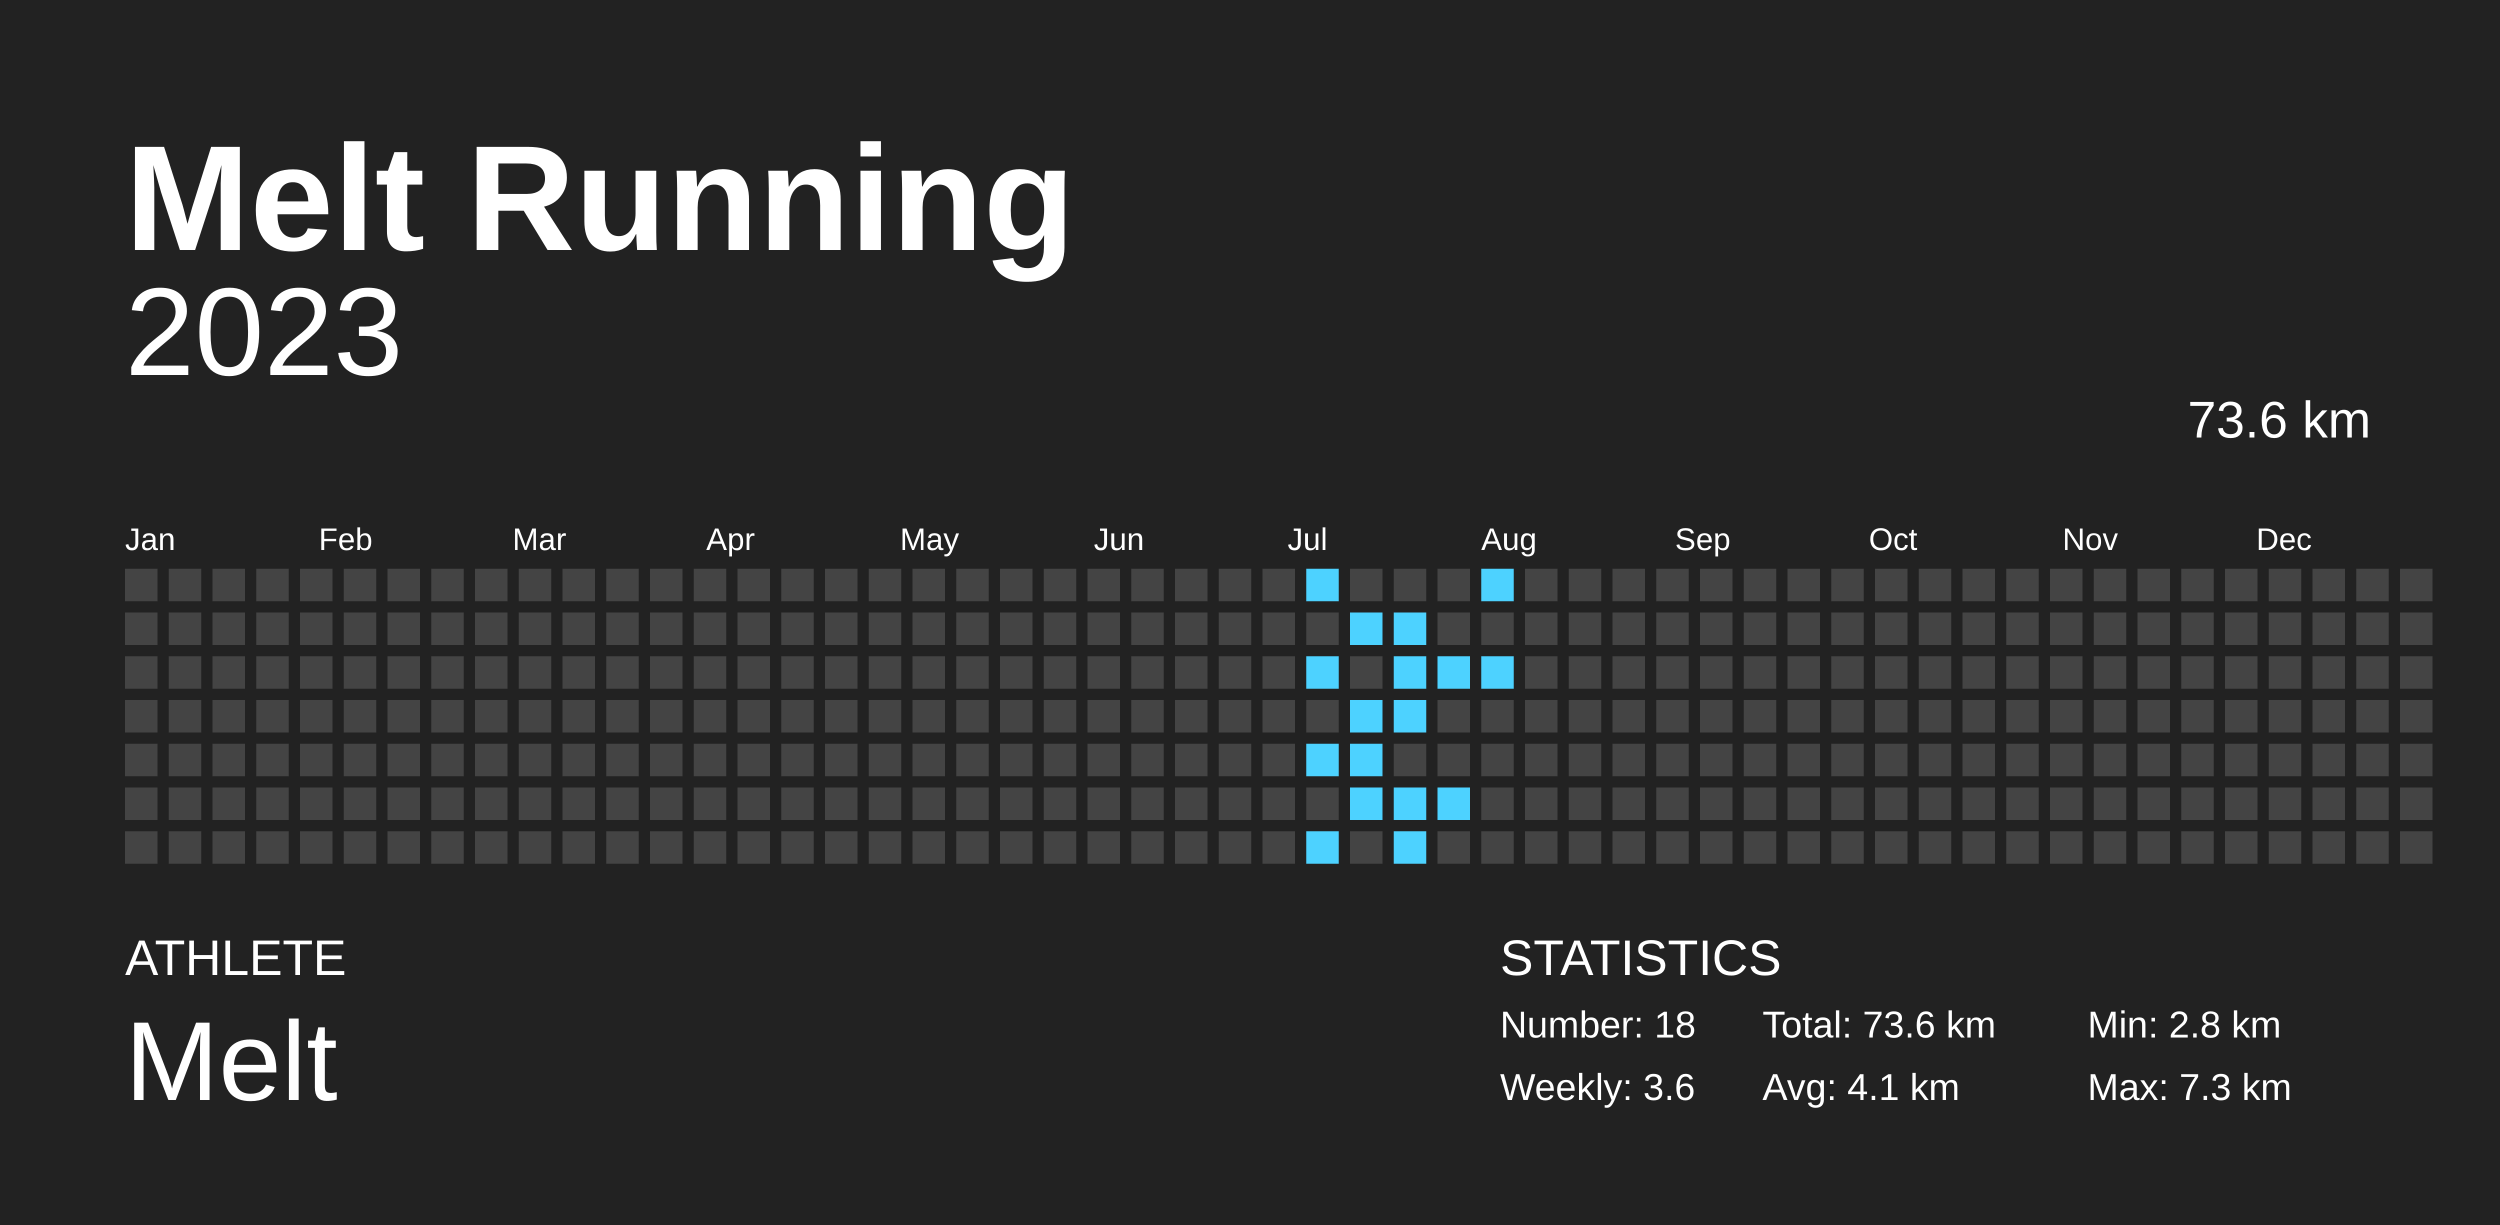
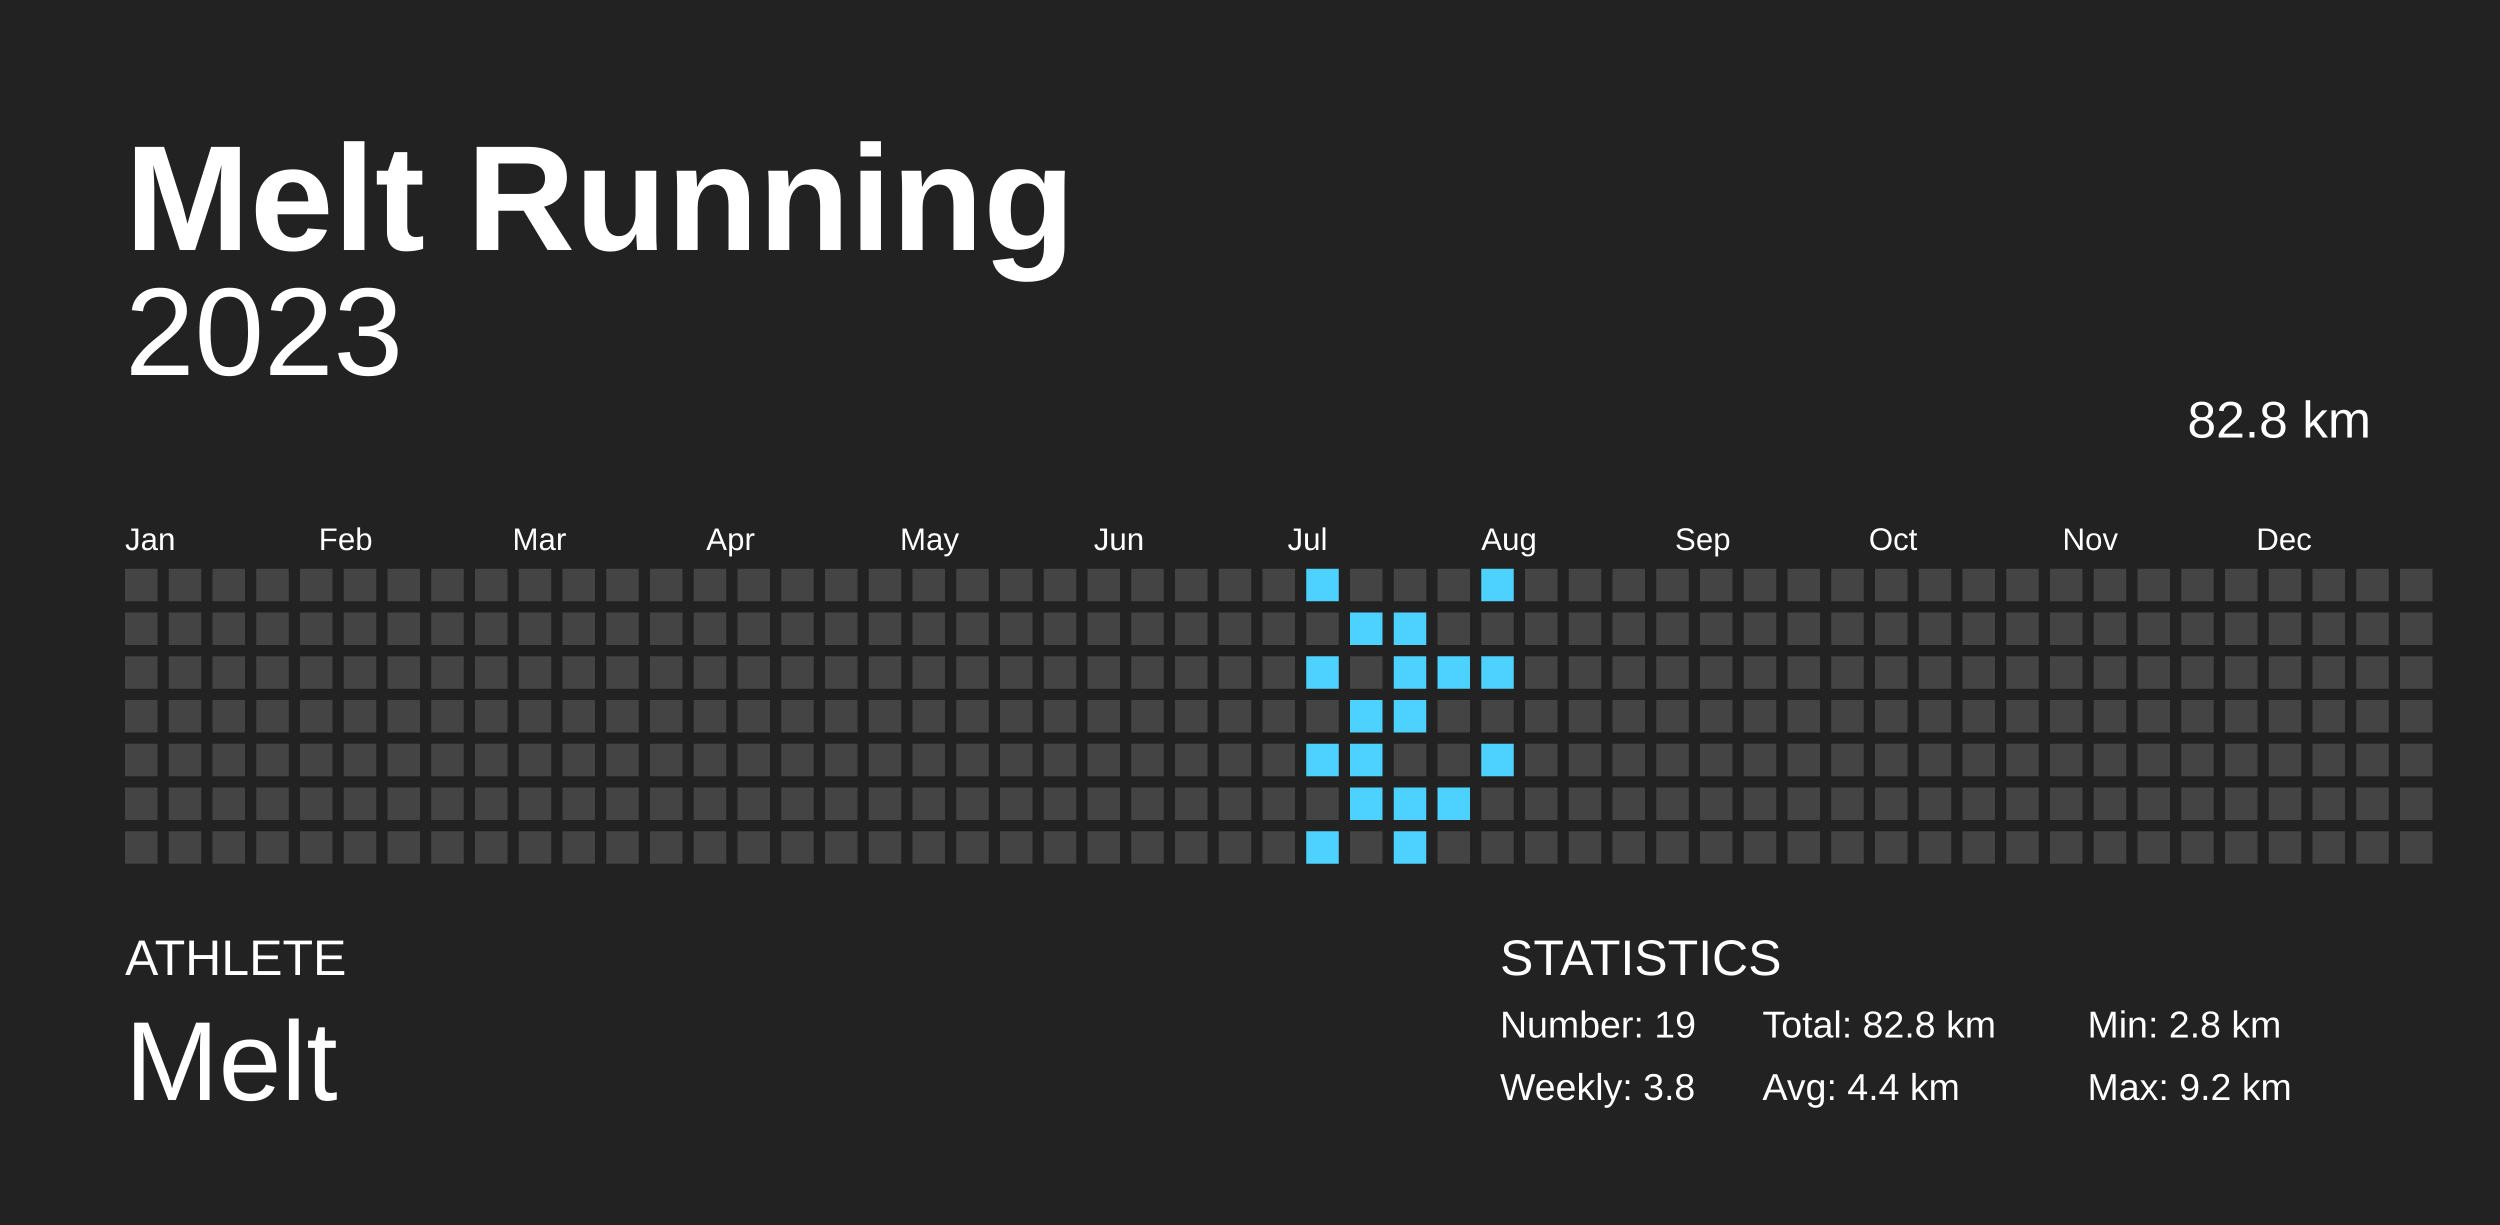
<svg xmlns="http://www.w3.org/2000/svg" baseProfile="full" height="98mm" version="1.1" viewBox="0,0,200,98" width="200mm">
  <defs />
  <rect fill="#222222" height="98" width="200" x="0" y="0" />
  <text fill="#FFFFFF" style="font-size:12px; font-family:Arial; font-weight:bold;" x="10" y="20">Melt Running</text>
  <text fill="#FFFFFF" style="font-size:4px; font-family:Arial" x="10" y="78">ATHLETE</text>
  <text fill="#FFFFFF" style="font-size:9px; font-family:Arial" x="10" y="88">Melt</text>
  <text fill="#FFFFFF" style="font-size:4px; font-family:Arial" x="120" y="78">STATISTICS</text>
-   <text fill="#FFFFFF" style="font-size:3px; font-family:Arial" x="120" y="83">Number: 18</text>
-   <text fill="#FFFFFF" style="font-size:3px; font-family:Arial" x="120" y="88">Weekly: 3.6</text>
-   <text fill="#FFFFFF" style="font-size:3px; font-family:Arial" x="141" y="83">Total: 73.6 km</text>
-   <text fill="#FFFFFF" style="font-size:3px; font-family:Arial" x="141" y="88">Avg: 4.1 km</text>
+   <text fill="#FFFFFF" style="font-size:3px; font-family:Arial" x="120" y="83">Number: 19</text>
+   <text fill="#FFFFFF" style="font-size:3px; font-family:Arial" x="120" y="88">Weekly: 3.8</text>
+   <text fill="#FFFFFF" style="font-size:3px; font-family:Arial" x="141" y="83">Total: 82.8 km</text>
+   <text fill="#FFFFFF" style="font-size:3px; font-family:Arial" x="141" y="88">Avg: 4.4 km</text>
  <text fill="#FFFFFF" style="font-size:3px; font-family:Arial" x="167" y="83">Min: 2.8 km</text>
-   <text fill="#FFFFFF" style="font-size:3px; font-family:Arial" x="167" y="88">Max: 7.3 km</text>
+   <text fill="#FFFFFF" style="font-size:3px; font-family:Arial" x="167" y="88">Max: 9.2 km</text>
  <text alignment-baseline="hanging" fill="#FFFFFF" style="font-size:10.0px; font-family:Arial;" x="10" y="30">2023</text>
-   <text alignment-baseline="hanging" fill="#FFFFFF" style="font-size:4.125px; font-family:Arial;" x="175" y="35">73.6 km</text>
+   <text alignment-baseline="hanging" fill="#FFFFFF" style="font-size:4.125px; font-family:Arial;" x="175" y="35">82.8 km</text>
  <text fill="#FFFFFF" style="font-size:2.5px; font-family:Arial" x="10.0" y="44">Jan</text>
  <text fill="#FFFFFF" style="font-size:2.5px; font-family:Arial" x="25.5" y="44">Feb</text>
  <text fill="#FFFFFF" style="font-size:2.5px; font-family:Arial" x="41.0" y="44">Mar</text>
  <text fill="#FFFFFF" style="font-size:2.5px; font-family:Arial" x="56.5" y="44">Apr</text>
  <text fill="#FFFFFF" style="font-size:2.5px; font-family:Arial" x="72.0" y="44">May</text>
  <text fill="#FFFFFF" style="font-size:2.5px; font-family:Arial" x="87.5" y="44">Jun</text>
  <text fill="#FFFFFF" style="font-size:2.5px; font-family:Arial" x="103.0" y="44">Jul</text>
  <text fill="#FFFFFF" style="font-size:2.5px; font-family:Arial" x="118.5" y="44">Aug</text>
  <text fill="#FFFFFF" style="font-size:2.5px; font-family:Arial" x="134.0" y="44">Sep</text>
  <text fill="#FFFFFF" style="font-size:2.5px; font-family:Arial" x="149.5" y="44">Oct</text>
  <text fill="#FFFFFF" style="font-size:2.5px; font-family:Arial" x="165.0" y="44">Nov</text>
  <text fill="#FFFFFF" style="font-size:2.5px; font-family:Arial" x="180.5" y="44">Dec</text>
  <rect fill="#444444" height="2.6" width="2.6" x="10.0" y="45.5" />
  <rect fill="#444444" height="2.6" width="2.6" x="10.0" y="49.0" />
  <rect fill="#444444" height="2.6" width="2.6" x="10.0" y="52.5" />
  <rect fill="#444444" height="2.6" width="2.6" x="10.0" y="56.0" />
  <rect fill="#444444" height="2.6" width="2.6" x="10.0" y="59.5" />
  <rect fill="#444444" height="2.6" width="2.6" x="10.0" y="63.0" />
  <rect fill="#444444" height="2.6" width="2.6" x="10.0" y="66.5" />
  <rect fill="#444444" height="2.6" width="2.6" x="13.5" y="45.5" />
  <rect fill="#444444" height="2.6" width="2.6" x="13.5" y="49.0" />
  <rect fill="#444444" height="2.6" width="2.6" x="13.5" y="52.5" />
  <rect fill="#444444" height="2.6" width="2.6" x="13.5" y="56.0" />
  <rect fill="#444444" height="2.6" width="2.6" x="13.5" y="59.5" />
  <rect fill="#444444" height="2.6" width="2.6" x="13.5" y="63.0" />
  <rect fill="#444444" height="2.6" width="2.6" x="13.5" y="66.5" />
  <rect fill="#444444" height="2.6" width="2.6" x="17.0" y="45.5" />
  <rect fill="#444444" height="2.6" width="2.6" x="17.0" y="49.0" />
  <rect fill="#444444" height="2.6" width="2.6" x="17.0" y="52.5" />
  <rect fill="#444444" height="2.6" width="2.6" x="17.0" y="56.0" />
  <rect fill="#444444" height="2.6" width="2.6" x="17.0" y="59.5" />
  <rect fill="#444444" height="2.6" width="2.6" x="17.0" y="63.0" />
  <rect fill="#444444" height="2.6" width="2.6" x="17.0" y="66.5" />
  <rect fill="#444444" height="2.6" width="2.6" x="20.5" y="45.5" />
  <rect fill="#444444" height="2.6" width="2.6" x="20.5" y="49.0" />
  <rect fill="#444444" height="2.6" width="2.6" x="20.5" y="52.5" />
  <rect fill="#444444" height="2.6" width="2.6" x="20.5" y="56.0" />
  <rect fill="#444444" height="2.6" width="2.6" x="20.5" y="59.5" />
  <rect fill="#444444" height="2.6" width="2.6" x="20.5" y="63.0" />
  <rect fill="#444444" height="2.6" width="2.6" x="20.5" y="66.5" />
  <rect fill="#444444" height="2.6" width="2.6" x="24.0" y="45.5" />
  <rect fill="#444444" height="2.6" width="2.6" x="24.0" y="49.0" />
  <rect fill="#444444" height="2.6" width="2.6" x="24.0" y="52.5" />
  <rect fill="#444444" height="2.6" width="2.6" x="24.0" y="56.0" />
  <rect fill="#444444" height="2.6" width="2.6" x="24.0" y="59.5" />
  <rect fill="#444444" height="2.6" width="2.6" x="24.0" y="63.0" />
  <rect fill="#444444" height="2.6" width="2.6" x="24.0" y="66.5" />
  <rect fill="#444444" height="2.6" width="2.6" x="27.5" y="45.5" />
  <rect fill="#444444" height="2.6" width="2.6" x="27.5" y="49.0" />
  <rect fill="#444444" height="2.6" width="2.6" x="27.5" y="52.5" />
  <rect fill="#444444" height="2.6" width="2.6" x="27.5" y="56.0" />
  <rect fill="#444444" height="2.6" width="2.6" x="27.5" y="59.5" />
  <rect fill="#444444" height="2.6" width="2.6" x="27.5" y="63.0" />
  <rect fill="#444444" height="2.6" width="2.6" x="27.5" y="66.5" />
  <rect fill="#444444" height="2.6" width="2.6" x="31.0" y="45.5" />
  <rect fill="#444444" height="2.6" width="2.6" x="31.0" y="49.0" />
  <rect fill="#444444" height="2.6" width="2.6" x="31.0" y="52.5" />
  <rect fill="#444444" height="2.6" width="2.6" x="31.0" y="56.0" />
  <rect fill="#444444" height="2.6" width="2.6" x="31.0" y="59.5" />
  <rect fill="#444444" height="2.6" width="2.6" x="31.0" y="63.0" />
  <rect fill="#444444" height="2.6" width="2.6" x="31.0" y="66.5" />
  <rect fill="#444444" height="2.6" width="2.6" x="34.5" y="45.5" />
  <rect fill="#444444" height="2.6" width="2.6" x="34.5" y="49.0" />
  <rect fill="#444444" height="2.6" width="2.6" x="34.5" y="52.5" />
  <rect fill="#444444" height="2.6" width="2.6" x="34.5" y="56.0" />
  <rect fill="#444444" height="2.6" width="2.6" x="34.5" y="59.5" />
  <rect fill="#444444" height="2.6" width="2.6" x="34.5" y="63.0" />
  <rect fill="#444444" height="2.6" width="2.6" x="34.5" y="66.5" />
  <rect fill="#444444" height="2.6" width="2.6" x="38.0" y="45.5" />
  <rect fill="#444444" height="2.6" width="2.6" x="38.0" y="49.0" />
  <rect fill="#444444" height="2.6" width="2.6" x="38.0" y="52.5" />
  <rect fill="#444444" height="2.6" width="2.6" x="38.0" y="56.0" />
  <rect fill="#444444" height="2.6" width="2.6" x="38.0" y="59.5" />
  <rect fill="#444444" height="2.6" width="2.6" x="38.0" y="63.0" />
  <rect fill="#444444" height="2.6" width="2.6" x="38.0" y="66.5" />
  <rect fill="#444444" height="2.6" width="2.6" x="41.5" y="45.5" />
  <rect fill="#444444" height="2.6" width="2.6" x="41.5" y="49.0" />
  <rect fill="#444444" height="2.6" width="2.6" x="41.5" y="52.5" />
  <rect fill="#444444" height="2.6" width="2.6" x="41.5" y="56.0" />
  <rect fill="#444444" height="2.6" width="2.6" x="41.5" y="59.5" />
  <rect fill="#444444" height="2.6" width="2.6" x="41.5" y="63.0" />
  <rect fill="#444444" height="2.6" width="2.6" x="41.5" y="66.5" />
  <rect fill="#444444" height="2.6" width="2.6" x="45.0" y="45.5" />
  <rect fill="#444444" height="2.6" width="2.6" x="45.0" y="49.0" />
  <rect fill="#444444" height="2.6" width="2.6" x="45.0" y="52.5" />
  <rect fill="#444444" height="2.6" width="2.6" x="45.0" y="56.0" />
  <rect fill="#444444" height="2.6" width="2.6" x="45.0" y="59.5" />
  <rect fill="#444444" height="2.6" width="2.6" x="45.0" y="63.0" />
  <rect fill="#444444" height="2.6" width="2.6" x="45.0" y="66.5" />
  <rect fill="#444444" height="2.6" width="2.6" x="48.5" y="45.5" />
  <rect fill="#444444" height="2.6" width="2.6" x="48.5" y="49.0" />
  <rect fill="#444444" height="2.6" width="2.6" x="48.5" y="52.5" />
  <rect fill="#444444" height="2.6" width="2.6" x="48.5" y="56.0" />
  <rect fill="#444444" height="2.6" width="2.6" x="48.5" y="59.5" />
  <rect fill="#444444" height="2.6" width="2.6" x="48.5" y="63.0" />
  <rect fill="#444444" height="2.6" width="2.6" x="48.5" y="66.5" />
  <rect fill="#444444" height="2.6" width="2.6" x="52.0" y="45.5" />
  <rect fill="#444444" height="2.6" width="2.6" x="52.0" y="49.0" />
  <rect fill="#444444" height="2.6" width="2.6" x="52.0" y="52.5" />
  <rect fill="#444444" height="2.6" width="2.6" x="52.0" y="56.0" />
  <rect fill="#444444" height="2.6" width="2.6" x="52.0" y="59.5" />
  <rect fill="#444444" height="2.6" width="2.6" x="52.0" y="63.0" />
  <rect fill="#444444" height="2.6" width="2.6" x="52.0" y="66.5" />
  <rect fill="#444444" height="2.6" width="2.6" x="55.5" y="45.5" />
  <rect fill="#444444" height="2.6" width="2.6" x="55.5" y="49.0" />
  <rect fill="#444444" height="2.6" width="2.6" x="55.5" y="52.5" />
  <rect fill="#444444" height="2.6" width="2.6" x="55.5" y="56.0" />
  <rect fill="#444444" height="2.6" width="2.6" x="55.5" y="59.5" />
  <rect fill="#444444" height="2.6" width="2.6" x="55.5" y="63.0" />
  <rect fill="#444444" height="2.6" width="2.6" x="55.5" y="66.5" />
  <rect fill="#444444" height="2.6" width="2.6" x="59.0" y="45.5" />
  <rect fill="#444444" height="2.6" width="2.6" x="59.0" y="49.0" />
  <rect fill="#444444" height="2.6" width="2.6" x="59.0" y="52.5" />
  <rect fill="#444444" height="2.6" width="2.6" x="59.0" y="56.0" />
  <rect fill="#444444" height="2.6" width="2.6" x="59.0" y="59.5" />
  <rect fill="#444444" height="2.6" width="2.6" x="59.0" y="63.0" />
  <rect fill="#444444" height="2.6" width="2.6" x="59.0" y="66.5" />
  <rect fill="#444444" height="2.6" width="2.6" x="62.5" y="45.5" />
  <rect fill="#444444" height="2.6" width="2.6" x="62.5" y="49.0" />
  <rect fill="#444444" height="2.6" width="2.6" x="62.5" y="52.5" />
  <rect fill="#444444" height="2.6" width="2.6" x="62.5" y="56.0" />
  <rect fill="#444444" height="2.6" width="2.6" x="62.5" y="59.5" />
  <rect fill="#444444" height="2.6" width="2.6" x="62.5" y="63.0" />
  <rect fill="#444444" height="2.6" width="2.6" x="62.5" y="66.5" />
  <rect fill="#444444" height="2.6" width="2.6" x="66.0" y="45.5" />
  <rect fill="#444444" height="2.6" width="2.6" x="66.0" y="49.0" />
  <rect fill="#444444" height="2.6" width="2.6" x="66.0" y="52.5" />
  <rect fill="#444444" height="2.6" width="2.6" x="66.0" y="56.0" />
  <rect fill="#444444" height="2.6" width="2.6" x="66.0" y="59.5" />
  <rect fill="#444444" height="2.6" width="2.6" x="66.0" y="63.0" />
  <rect fill="#444444" height="2.6" width="2.6" x="66.0" y="66.5" />
  <rect fill="#444444" height="2.6" width="2.6" x="69.5" y="45.5" />
  <rect fill="#444444" height="2.6" width="2.6" x="69.5" y="49.0" />
  <rect fill="#444444" height="2.6" width="2.6" x="69.5" y="52.5" />
  <rect fill="#444444" height="2.6" width="2.6" x="69.5" y="56.0" />
  <rect fill="#444444" height="2.6" width="2.6" x="69.5" y="59.5" />
  <rect fill="#444444" height="2.6" width="2.6" x="69.5" y="63.0" />
  <rect fill="#444444" height="2.6" width="2.6" x="69.5" y="66.5" />
  <rect fill="#444444" height="2.6" width="2.6" x="73.0" y="45.5" />
  <rect fill="#444444" height="2.6" width="2.6" x="73.0" y="49.0" />
  <rect fill="#444444" height="2.6" width="2.6" x="73.0" y="52.5" />
  <rect fill="#444444" height="2.6" width="2.6" x="73.0" y="56.0" />
  <rect fill="#444444" height="2.6" width="2.6" x="73.0" y="59.5" />
  <rect fill="#444444" height="2.6" width="2.6" x="73.0" y="63.0" />
  <rect fill="#444444" height="2.6" width="2.6" x="73.0" y="66.5" />
  <rect fill="#444444" height="2.6" width="2.6" x="76.5" y="45.5" />
  <rect fill="#444444" height="2.6" width="2.6" x="76.5" y="49.0" />
  <rect fill="#444444" height="2.6" width="2.6" x="76.5" y="52.5" />
  <rect fill="#444444" height="2.6" width="2.6" x="76.5" y="56.0" />
  <rect fill="#444444" height="2.6" width="2.6" x="76.5" y="59.5" />
  <rect fill="#444444" height="2.6" width="2.6" x="76.5" y="63.0" />
  <rect fill="#444444" height="2.6" width="2.6" x="76.5" y="66.5" />
  <rect fill="#444444" height="2.6" width="2.6" x="80.0" y="45.5" />
  <rect fill="#444444" height="2.6" width="2.6" x="80.0" y="49.0" />
  <rect fill="#444444" height="2.6" width="2.6" x="80.0" y="52.5" />
  <rect fill="#444444" height="2.6" width="2.6" x="80.0" y="56.0" />
  <rect fill="#444444" height="2.6" width="2.6" x="80.0" y="59.5" />
  <rect fill="#444444" height="2.6" width="2.6" x="80.0" y="63.0" />
  <rect fill="#444444" height="2.6" width="2.6" x="80.0" y="66.5" />
  <rect fill="#444444" height="2.6" width="2.6" x="83.5" y="45.5" />
  <rect fill="#444444" height="2.6" width="2.6" x="83.5" y="49.0" />
  <rect fill="#444444" height="2.6" width="2.6" x="83.5" y="52.5" />
  <rect fill="#444444" height="2.6" width="2.6" x="83.5" y="56.0" />
  <rect fill="#444444" height="2.6" width="2.6" x="83.5" y="59.5" />
  <rect fill="#444444" height="2.6" width="2.6" x="83.5" y="63.0" />
  <rect fill="#444444" height="2.6" width="2.6" x="83.5" y="66.5" />
  <rect fill="#444444" height="2.6" width="2.6" x="87.0" y="45.5" />
  <rect fill="#444444" height="2.6" width="2.6" x="87.0" y="49.0" />
  <rect fill="#444444" height="2.6" width="2.6" x="87.0" y="52.5" />
  <rect fill="#444444" height="2.6" width="2.6" x="87.0" y="56.0" />
  <rect fill="#444444" height="2.6" width="2.6" x="87.0" y="59.5" />
  <rect fill="#444444" height="2.6" width="2.6" x="87.0" y="63.0" />
  <rect fill="#444444" height="2.6" width="2.6" x="87.0" y="66.5" />
  <rect fill="#444444" height="2.6" width="2.6" x="90.5" y="45.5" />
  <rect fill="#444444" height="2.6" width="2.6" x="90.5" y="49.0" />
  <rect fill="#444444" height="2.6" width="2.6" x="90.5" y="52.5" />
  <rect fill="#444444" height="2.6" width="2.6" x="90.5" y="56.0" />
  <rect fill="#444444" height="2.6" width="2.6" x="90.5" y="59.5" />
  <rect fill="#444444" height="2.6" width="2.6" x="90.5" y="63.0" />
  <rect fill="#444444" height="2.6" width="2.6" x="90.5" y="66.5" />
  <rect fill="#444444" height="2.6" width="2.6" x="94.0" y="45.5" />
  <rect fill="#444444" height="2.6" width="2.6" x="94.0" y="49.0" />
  <rect fill="#444444" height="2.6" width="2.6" x="94.0" y="52.5" />
  <rect fill="#444444" height="2.6" width="2.6" x="94.0" y="56.0" />
  <rect fill="#444444" height="2.6" width="2.6" x="94.0" y="59.5" />
  <rect fill="#444444" height="2.6" width="2.6" x="94.0" y="63.0" />
  <rect fill="#444444" height="2.6" width="2.6" x="94.0" y="66.5" />
  <rect fill="#444444" height="2.6" width="2.6" x="97.5" y="45.5" />
  <rect fill="#444444" height="2.6" width="2.6" x="97.5" y="49.0" />
  <rect fill="#444444" height="2.6" width="2.6" x="97.5" y="52.5" />
  <rect fill="#444444" height="2.6" width="2.6" x="97.5" y="56.0" />
  <rect fill="#444444" height="2.6" width="2.6" x="97.5" y="59.5" />
  <rect fill="#444444" height="2.6" width="2.6" x="97.5" y="63.0" />
  <rect fill="#444444" height="2.6" width="2.6" x="97.5" y="66.5" />
  <rect fill="#444444" height="2.6" width="2.6" x="101.0" y="45.5" />
  <rect fill="#444444" height="2.6" width="2.6" x="101.0" y="49.0" />
  <rect fill="#444444" height="2.6" width="2.6" x="101.0" y="52.5" />
  <rect fill="#444444" height="2.6" width="2.6" x="101.0" y="56.0" />
  <rect fill="#444444" height="2.6" width="2.6" x="101.0" y="59.5" />
  <rect fill="#444444" height="2.6" width="2.6" x="101.0" y="63.0" />
  <rect fill="#444444" height="2.6" width="2.6" x="101.0" y="66.5" />
  <rect fill="#4dd2ff" height="2.6" width="2.6" x="104.5" y="45.5" />
  <rect fill="#444444" height="2.6" width="2.6" x="104.5" y="49.0" />
  <rect fill="#4dd2ff" height="2.6" width="2.6" x="104.5" y="52.5" />
  <rect fill="#444444" height="2.6" width="2.6" x="104.5" y="56.0" />
  <rect fill="#4dd2ff" height="2.6" width="2.6" x="104.5" y="59.5" />
  <rect fill="#444444" height="2.6" width="2.6" x="104.5" y="63.0" />
  <rect fill="#4dd2ff" height="2.6" width="2.6" x="104.5" y="66.5" />
  <rect fill="#444444" height="2.6" width="2.6" x="108.0" y="45.5" />
  <rect fill="#4dd2ff" height="2.6" width="2.6" x="108.0" y="49.0" />
  <rect fill="#444444" height="2.6" width="2.6" x="108.0" y="52.5" />
  <rect fill="#4dd2ff" height="2.6" width="2.6" x="108.0" y="56.0" />
  <rect fill="#4dd2ff" height="2.6" width="2.6" x="108.0" y="59.5" />
  <rect fill="#4dd2ff" height="2.6" width="2.6" x="108.0" y="63.0" />
  <rect fill="#444444" height="2.6" width="2.6" x="108.0" y="66.5" />
  <rect fill="#444444" height="2.6" width="2.6" x="111.5" y="45.5" />
  <rect fill="#4dd2ff" height="2.6" width="2.6" x="111.5" y="49.0" />
  <rect fill="#4dd2ff" height="2.6" width="2.6" x="111.5" y="52.5" />
  <rect fill="#4dd2ff" height="2.6" width="2.6" x="111.5" y="56.0" />
  <rect fill="#444444" height="2.6" width="2.6" x="111.5" y="59.5" />
  <rect fill="#4dd2ff" height="2.6" width="2.6" x="111.5" y="63.0" />
  <rect fill="#4dd2ff" height="2.6" width="2.6" x="111.5" y="66.5" />
  <rect fill="#444444" height="2.6" width="2.6" x="115.0" y="45.5" />
  <rect fill="#444444" height="2.6" width="2.6" x="115.0" y="49.0" />
  <rect fill="#4dd2ff" height="2.6" width="2.6" x="115.0" y="52.5" />
  <rect fill="#444444" height="2.6" width="2.6" x="115.0" y="56.0" />
  <rect fill="#444444" height="2.6" width="2.6" x="115.0" y="59.5" />
  <rect fill="#4dd2ff" height="2.6" width="2.6" x="115.0" y="63.0" />
  <rect fill="#444444" height="2.6" width="2.6" x="115.0" y="66.5" />
  <rect fill="#4dd2ff" height="2.6" width="2.6" x="118.5" y="45.5" />
  <rect fill="#444444" height="2.6" width="2.6" x="118.5" y="49.0" />
  <rect fill="#4dd2ff" height="2.6" width="2.6" x="118.5" y="52.5" />
  <rect fill="#444444" height="2.6" width="2.6" x="118.5" y="56.0" />
-   <rect fill="#444444" height="2.6" width="2.6" x="118.5" y="59.5" />
+   <rect fill="#4dd2ff" height="2.6" width="2.6" x="118.5" y="59.5" />
  <rect fill="#444444" height="2.6" width="2.6" x="118.5" y="63.0" />
  <rect fill="#444444" height="2.6" width="2.6" x="118.5" y="66.5" />
  <rect fill="#444444" height="2.6" width="2.6" x="122.0" y="45.5" />
  <rect fill="#444444" height="2.6" width="2.6" x="122.0" y="49.0" />
  <rect fill="#444444" height="2.6" width="2.6" x="122.0" y="52.5" />
  <rect fill="#444444" height="2.6" width="2.6" x="122.0" y="56.0" />
  <rect fill="#444444" height="2.6" width="2.6" x="122.0" y="59.5" />
  <rect fill="#444444" height="2.6" width="2.6" x="122.0" y="63.0" />
  <rect fill="#444444" height="2.6" width="2.6" x="122.0" y="66.5" />
  <rect fill="#444444" height="2.6" width="2.6" x="125.5" y="45.5" />
  <rect fill="#444444" height="2.6" width="2.6" x="125.5" y="49.0" />
  <rect fill="#444444" height="2.6" width="2.6" x="125.5" y="52.5" />
  <rect fill="#444444" height="2.6" width="2.6" x="125.5" y="56.0" />
  <rect fill="#444444" height="2.6" width="2.6" x="125.5" y="59.5" />
  <rect fill="#444444" height="2.6" width="2.6" x="125.5" y="63.0" />
  <rect fill="#444444" height="2.6" width="2.6" x="125.5" y="66.5" />
  <rect fill="#444444" height="2.6" width="2.6" x="129.0" y="45.5" />
  <rect fill="#444444" height="2.6" width="2.6" x="129.0" y="49.0" />
  <rect fill="#444444" height="2.6" width="2.6" x="129.0" y="52.5" />
  <rect fill="#444444" height="2.6" width="2.6" x="129.0" y="56.0" />
  <rect fill="#444444" height="2.6" width="2.6" x="129.0" y="59.5" />
  <rect fill="#444444" height="2.6" width="2.6" x="129.0" y="63.0" />
  <rect fill="#444444" height="2.6" width="2.6" x="129.0" y="66.5" />
  <rect fill="#444444" height="2.6" width="2.6" x="132.5" y="45.5" />
  <rect fill="#444444" height="2.6" width="2.6" x="132.5" y="49.0" />
  <rect fill="#444444" height="2.6" width="2.6" x="132.5" y="52.5" />
  <rect fill="#444444" height="2.6" width="2.6" x="132.5" y="56.0" />
  <rect fill="#444444" height="2.6" width="2.6" x="132.5" y="59.5" />
  <rect fill="#444444" height="2.6" width="2.6" x="132.5" y="63.0" />
  <rect fill="#444444" height="2.6" width="2.6" x="132.5" y="66.5" />
  <rect fill="#444444" height="2.6" width="2.6" x="136.0" y="45.5" />
  <rect fill="#444444" height="2.6" width="2.6" x="136.0" y="49.0" />
  <rect fill="#444444" height="2.6" width="2.6" x="136.0" y="52.5" />
  <rect fill="#444444" height="2.6" width="2.6" x="136.0" y="56.0" />
  <rect fill="#444444" height="2.6" width="2.6" x="136.0" y="59.5" />
  <rect fill="#444444" height="2.6" width="2.6" x="136.0" y="63.0" />
  <rect fill="#444444" height="2.6" width="2.6" x="136.0" y="66.5" />
  <rect fill="#444444" height="2.6" width="2.6" x="139.5" y="45.5" />
  <rect fill="#444444" height="2.6" width="2.6" x="139.5" y="49.0" />
  <rect fill="#444444" height="2.6" width="2.6" x="139.5" y="52.5" />
  <rect fill="#444444" height="2.6" width="2.6" x="139.5" y="56.0" />
  <rect fill="#444444" height="2.6" width="2.6" x="139.5" y="59.5" />
  <rect fill="#444444" height="2.6" width="2.6" x="139.5" y="63.0" />
  <rect fill="#444444" height="2.6" width="2.6" x="139.5" y="66.5" />
  <rect fill="#444444" height="2.6" width="2.6" x="143.0" y="45.5" />
  <rect fill="#444444" height="2.6" width="2.6" x="143.0" y="49.0" />
  <rect fill="#444444" height="2.6" width="2.6" x="143.0" y="52.5" />
  <rect fill="#444444" height="2.6" width="2.6" x="143.0" y="56.0" />
  <rect fill="#444444" height="2.6" width="2.6" x="143.0" y="59.5" />
  <rect fill="#444444" height="2.6" width="2.6" x="143.0" y="63.0" />
  <rect fill="#444444" height="2.6" width="2.6" x="143.0" y="66.5" />
  <rect fill="#444444" height="2.6" width="2.6" x="146.5" y="45.5" />
  <rect fill="#444444" height="2.6" width="2.6" x="146.5" y="49.0" />
  <rect fill="#444444" height="2.6" width="2.6" x="146.5" y="52.5" />
  <rect fill="#444444" height="2.6" width="2.6" x="146.5" y="56.0" />
  <rect fill="#444444" height="2.6" width="2.6" x="146.5" y="59.5" />
  <rect fill="#444444" height="2.6" width="2.6" x="146.5" y="63.0" />
  <rect fill="#444444" height="2.6" width="2.6" x="146.5" y="66.5" />
  <rect fill="#444444" height="2.6" width="2.6" x="150.0" y="45.5" />
  <rect fill="#444444" height="2.6" width="2.6" x="150.0" y="49.0" />
  <rect fill="#444444" height="2.6" width="2.6" x="150.0" y="52.5" />
  <rect fill="#444444" height="2.6" width="2.6" x="150.0" y="56.0" />
  <rect fill="#444444" height="2.6" width="2.6" x="150.0" y="59.5" />
  <rect fill="#444444" height="2.6" width="2.6" x="150.0" y="63.0" />
  <rect fill="#444444" height="2.6" width="2.6" x="150.0" y="66.5" />
  <rect fill="#444444" height="2.6" width="2.6" x="153.5" y="45.5" />
  <rect fill="#444444" height="2.6" width="2.6" x="153.5" y="49.0" />
  <rect fill="#444444" height="2.6" width="2.6" x="153.5" y="52.5" />
  <rect fill="#444444" height="2.6" width="2.6" x="153.5" y="56.0" />
  <rect fill="#444444" height="2.6" width="2.6" x="153.5" y="59.5" />
  <rect fill="#444444" height="2.6" width="2.6" x="153.5" y="63.0" />
  <rect fill="#444444" height="2.6" width="2.6" x="153.5" y="66.5" />
  <rect fill="#444444" height="2.6" width="2.6" x="157.0" y="45.5" />
  <rect fill="#444444" height="2.6" width="2.6" x="157.0" y="49.0" />
  <rect fill="#444444" height="2.6" width="2.6" x="157.0" y="52.5" />
  <rect fill="#444444" height="2.6" width="2.6" x="157.0" y="56.0" />
  <rect fill="#444444" height="2.6" width="2.6" x="157.0" y="59.5" />
  <rect fill="#444444" height="2.6" width="2.6" x="157.0" y="63.0" />
  <rect fill="#444444" height="2.6" width="2.6" x="157.0" y="66.5" />
  <rect fill="#444444" height="2.6" width="2.6" x="160.5" y="45.5" />
  <rect fill="#444444" height="2.6" width="2.6" x="160.5" y="49.0" />
  <rect fill="#444444" height="2.6" width="2.6" x="160.5" y="52.5" />
  <rect fill="#444444" height="2.6" width="2.6" x="160.5" y="56.0" />
  <rect fill="#444444" height="2.6" width="2.6" x="160.5" y="59.5" />
  <rect fill="#444444" height="2.6" width="2.6" x="160.5" y="63.0" />
  <rect fill="#444444" height="2.6" width="2.6" x="160.5" y="66.5" />
  <rect fill="#444444" height="2.6" width="2.6" x="164.0" y="45.5" />
  <rect fill="#444444" height="2.6" width="2.6" x="164.0" y="49.0" />
  <rect fill="#444444" height="2.6" width="2.6" x="164.0" y="52.5" />
  <rect fill="#444444" height="2.6" width="2.6" x="164.0" y="56.0" />
  <rect fill="#444444" height="2.6" width="2.6" x="164.0" y="59.5" />
  <rect fill="#444444" height="2.6" width="2.6" x="164.0" y="63.0" />
  <rect fill="#444444" height="2.6" width="2.6" x="164.0" y="66.5" />
  <rect fill="#444444" height="2.6" width="2.6" x="167.5" y="45.5" />
  <rect fill="#444444" height="2.6" width="2.6" x="167.5" y="49.0" />
  <rect fill="#444444" height="2.6" width="2.6" x="167.5" y="52.5" />
  <rect fill="#444444" height="2.6" width="2.6" x="167.5" y="56.0" />
  <rect fill="#444444" height="2.6" width="2.6" x="167.5" y="59.5" />
  <rect fill="#444444" height="2.6" width="2.6" x="167.5" y="63.0" />
  <rect fill="#444444" height="2.6" width="2.6" x="167.5" y="66.5" />
  <rect fill="#444444" height="2.6" width="2.6" x="171.0" y="45.5" />
  <rect fill="#444444" height="2.6" width="2.6" x="171.0" y="49.0" />
  <rect fill="#444444" height="2.6" width="2.6" x="171.0" y="52.5" />
  <rect fill="#444444" height="2.6" width="2.6" x="171.0" y="56.0" />
  <rect fill="#444444" height="2.6" width="2.6" x="171.0" y="59.5" />
  <rect fill="#444444" height="2.6" width="2.6" x="171.0" y="63.0" />
  <rect fill="#444444" height="2.6" width="2.6" x="171.0" y="66.5" />
  <rect fill="#444444" height="2.6" width="2.6" x="174.5" y="45.5" />
  <rect fill="#444444" height="2.6" width="2.6" x="174.5" y="49.0" />
  <rect fill="#444444" height="2.6" width="2.6" x="174.5" y="52.5" />
  <rect fill="#444444" height="2.6" width="2.6" x="174.5" y="56.0" />
  <rect fill="#444444" height="2.6" width="2.6" x="174.5" y="59.5" />
  <rect fill="#444444" height="2.6" width="2.6" x="174.5" y="63.0" />
  <rect fill="#444444" height="2.6" width="2.6" x="174.5" y="66.5" />
  <rect fill="#444444" height="2.6" width="2.6" x="178.0" y="45.5" />
  <rect fill="#444444" height="2.6" width="2.6" x="178.0" y="49.0" />
  <rect fill="#444444" height="2.6" width="2.6" x="178.0" y="52.5" />
  <rect fill="#444444" height="2.6" width="2.6" x="178.0" y="56.0" />
  <rect fill="#444444" height="2.6" width="2.6" x="178.0" y="59.5" />
  <rect fill="#444444" height="2.6" width="2.6" x="178.0" y="63.0" />
  <rect fill="#444444" height="2.6" width="2.6" x="178.0" y="66.5" />
  <rect fill="#444444" height="2.6" width="2.6" x="181.5" y="45.5" />
  <rect fill="#444444" height="2.6" width="2.6" x="181.5" y="49.0" />
  <rect fill="#444444" height="2.6" width="2.6" x="181.5" y="52.5" />
  <rect fill="#444444" height="2.6" width="2.6" x="181.5" y="56.0" />
  <rect fill="#444444" height="2.6" width="2.6" x="181.5" y="59.5" />
  <rect fill="#444444" height="2.6" width="2.6" x="181.5" y="63.0" />
  <rect fill="#444444" height="2.6" width="2.6" x="181.5" y="66.5" />
  <rect fill="#444444" height="2.6" width="2.6" x="185.0" y="45.5" />
  <rect fill="#444444" height="2.6" width="2.6" x="185.0" y="49.0" />
  <rect fill="#444444" height="2.6" width="2.6" x="185.0" y="52.5" />
  <rect fill="#444444" height="2.6" width="2.6" x="185.0" y="56.0" />
  <rect fill="#444444" height="2.6" width="2.6" x="185.0" y="59.5" />
  <rect fill="#444444" height="2.6" width="2.6" x="185.0" y="63.0" />
  <rect fill="#444444" height="2.6" width="2.6" x="185.0" y="66.5" />
  <rect fill="#444444" height="2.6" width="2.6" x="188.5" y="45.5" />
  <rect fill="#444444" height="2.6" width="2.6" x="188.5" y="49.0" />
  <rect fill="#444444" height="2.6" width="2.6" x="188.5" y="52.5" />
  <rect fill="#444444" height="2.6" width="2.6" x="188.5" y="56.0" />
  <rect fill="#444444" height="2.6" width="2.6" x="188.5" y="59.5" />
  <rect fill="#444444" height="2.6" width="2.6" x="188.5" y="63.0" />
  <rect fill="#444444" height="2.6" width="2.6" x="188.5" y="66.5" />
  <rect fill="#444444" height="2.6" width="2.6" x="192.0" y="45.5" />
  <rect fill="#444444" height="2.6" width="2.6" x="192.0" y="49.0" />
  <rect fill="#444444" height="2.6" width="2.6" x="192.0" y="52.5" />
  <rect fill="#444444" height="2.6" width="2.6" x="192.0" y="56.0" />
  <rect fill="#444444" height="2.6" width="2.6" x="192.0" y="59.5" />
  <rect fill="#444444" height="2.6" width="2.6" x="192.0" y="63.0" />
  <rect fill="#444444" height="2.6" width="2.6" x="192.0" y="66.5" />
</svg>
